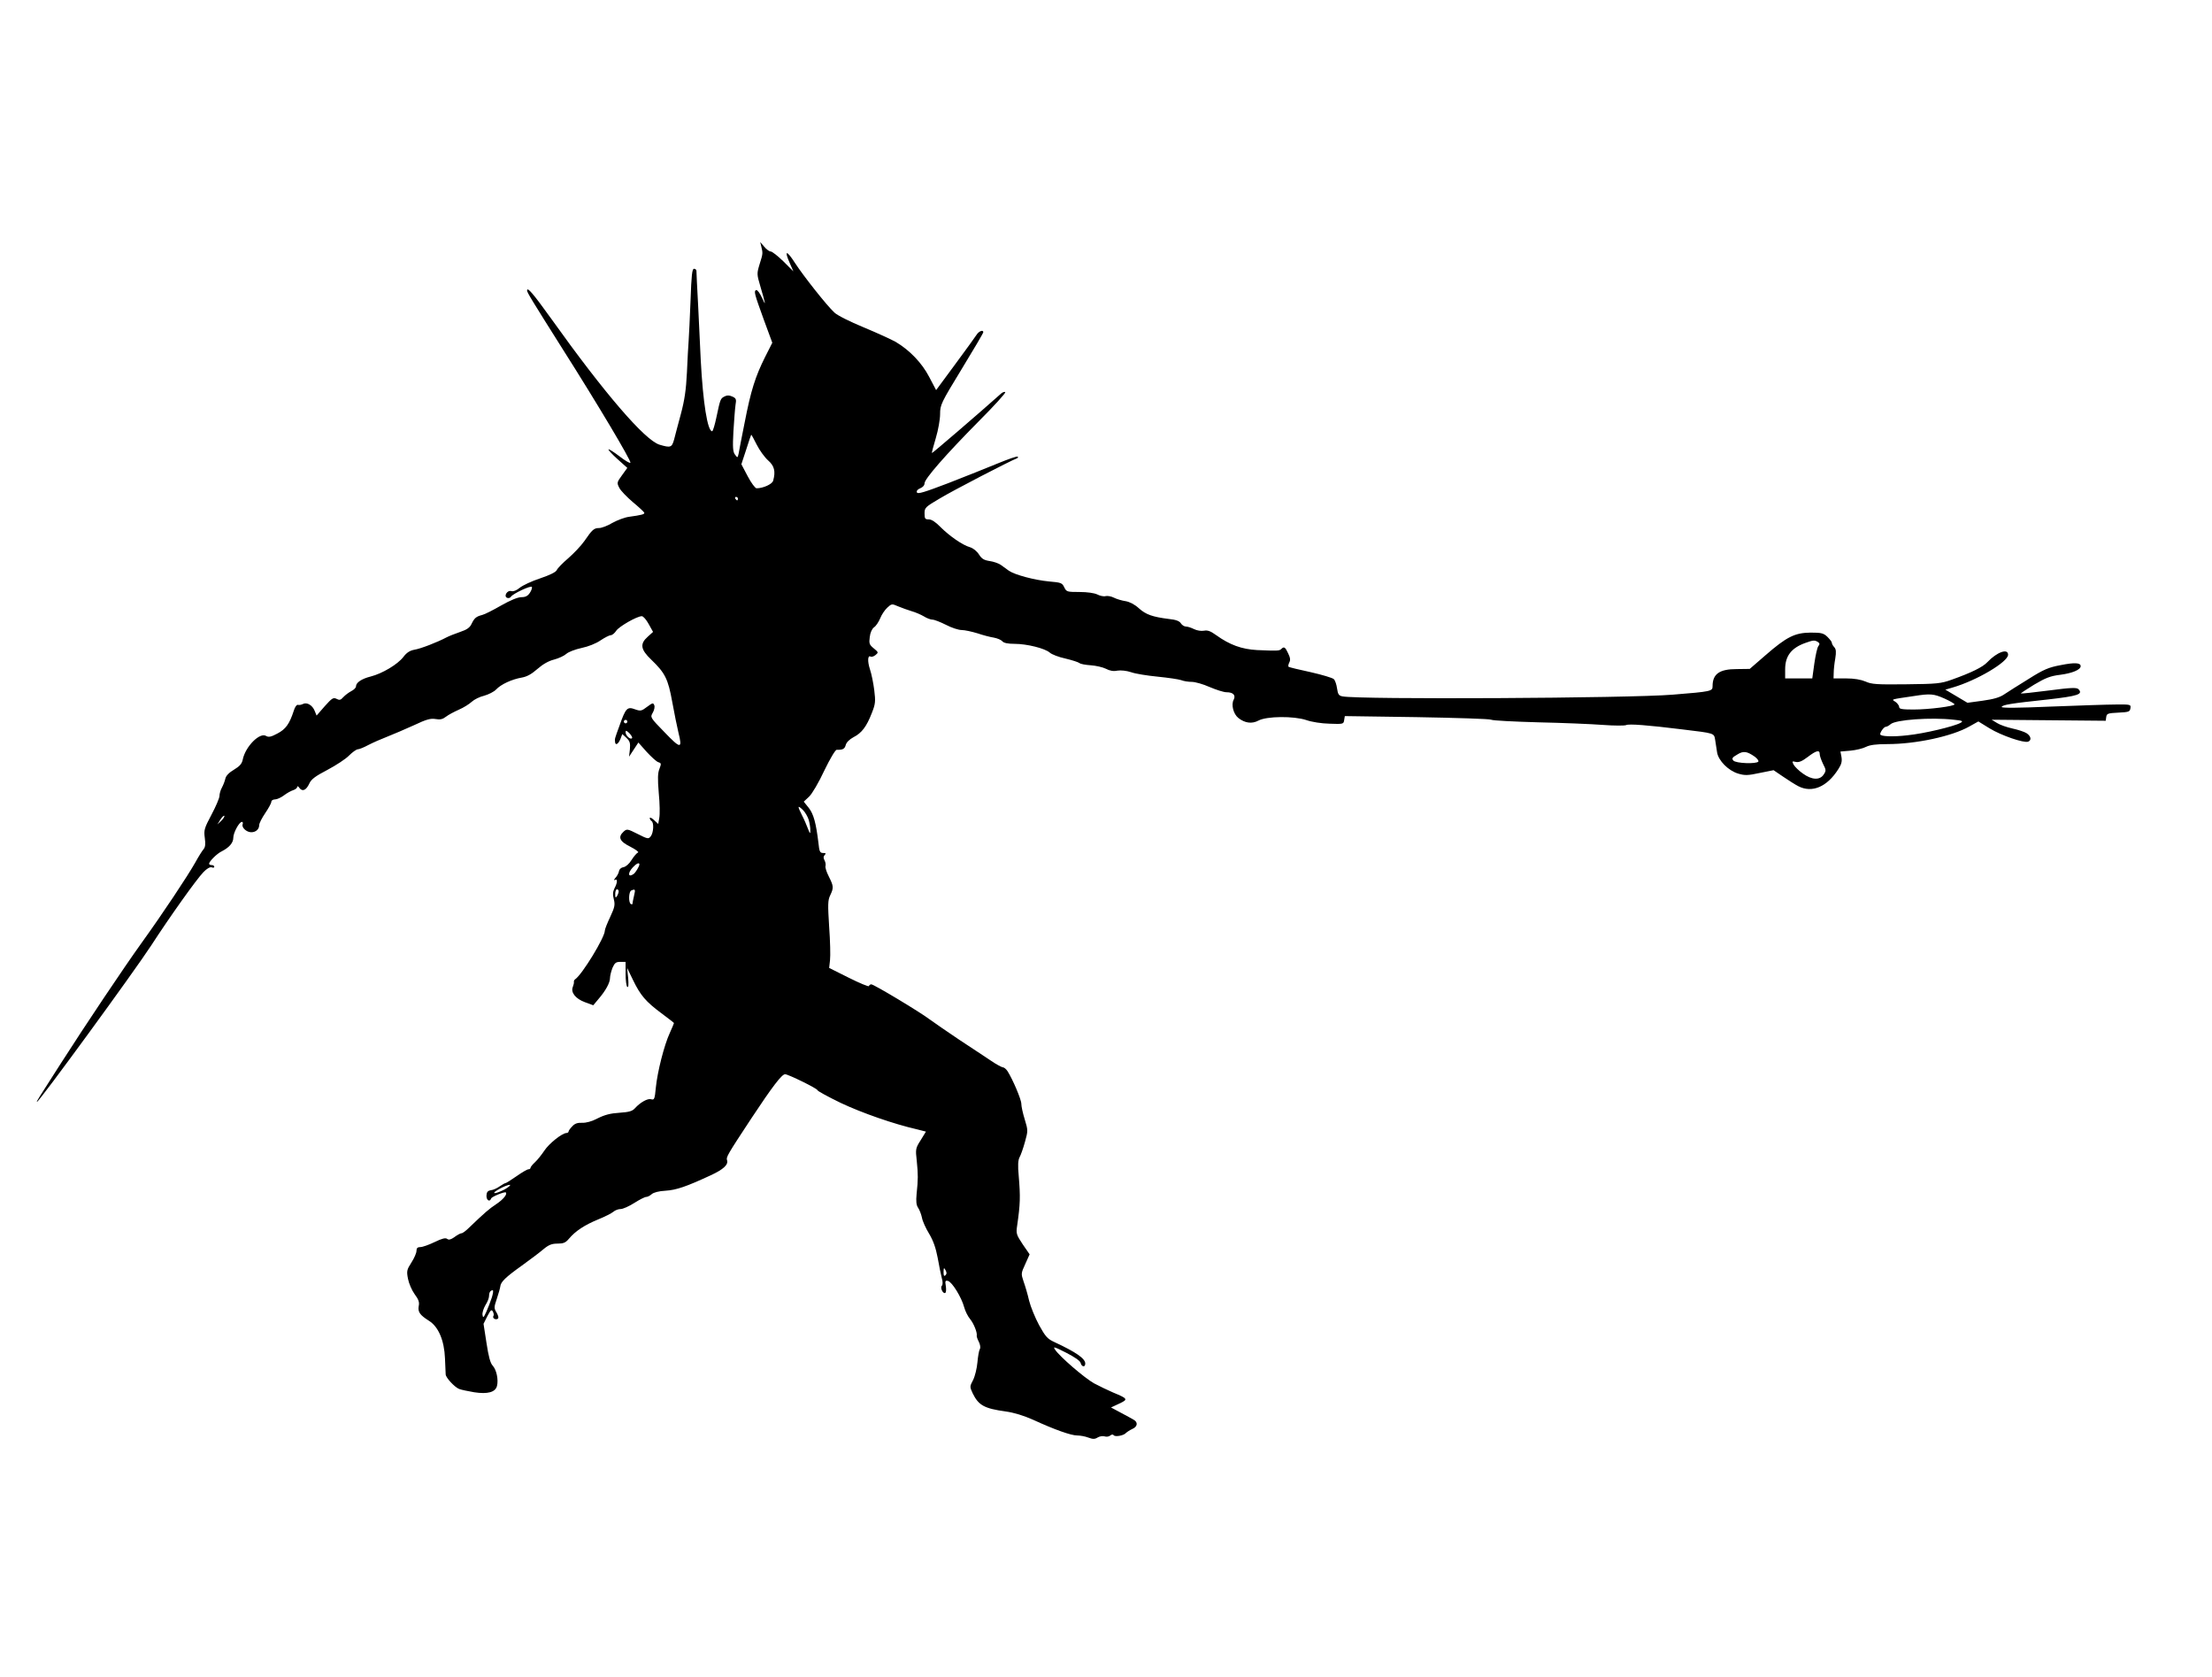
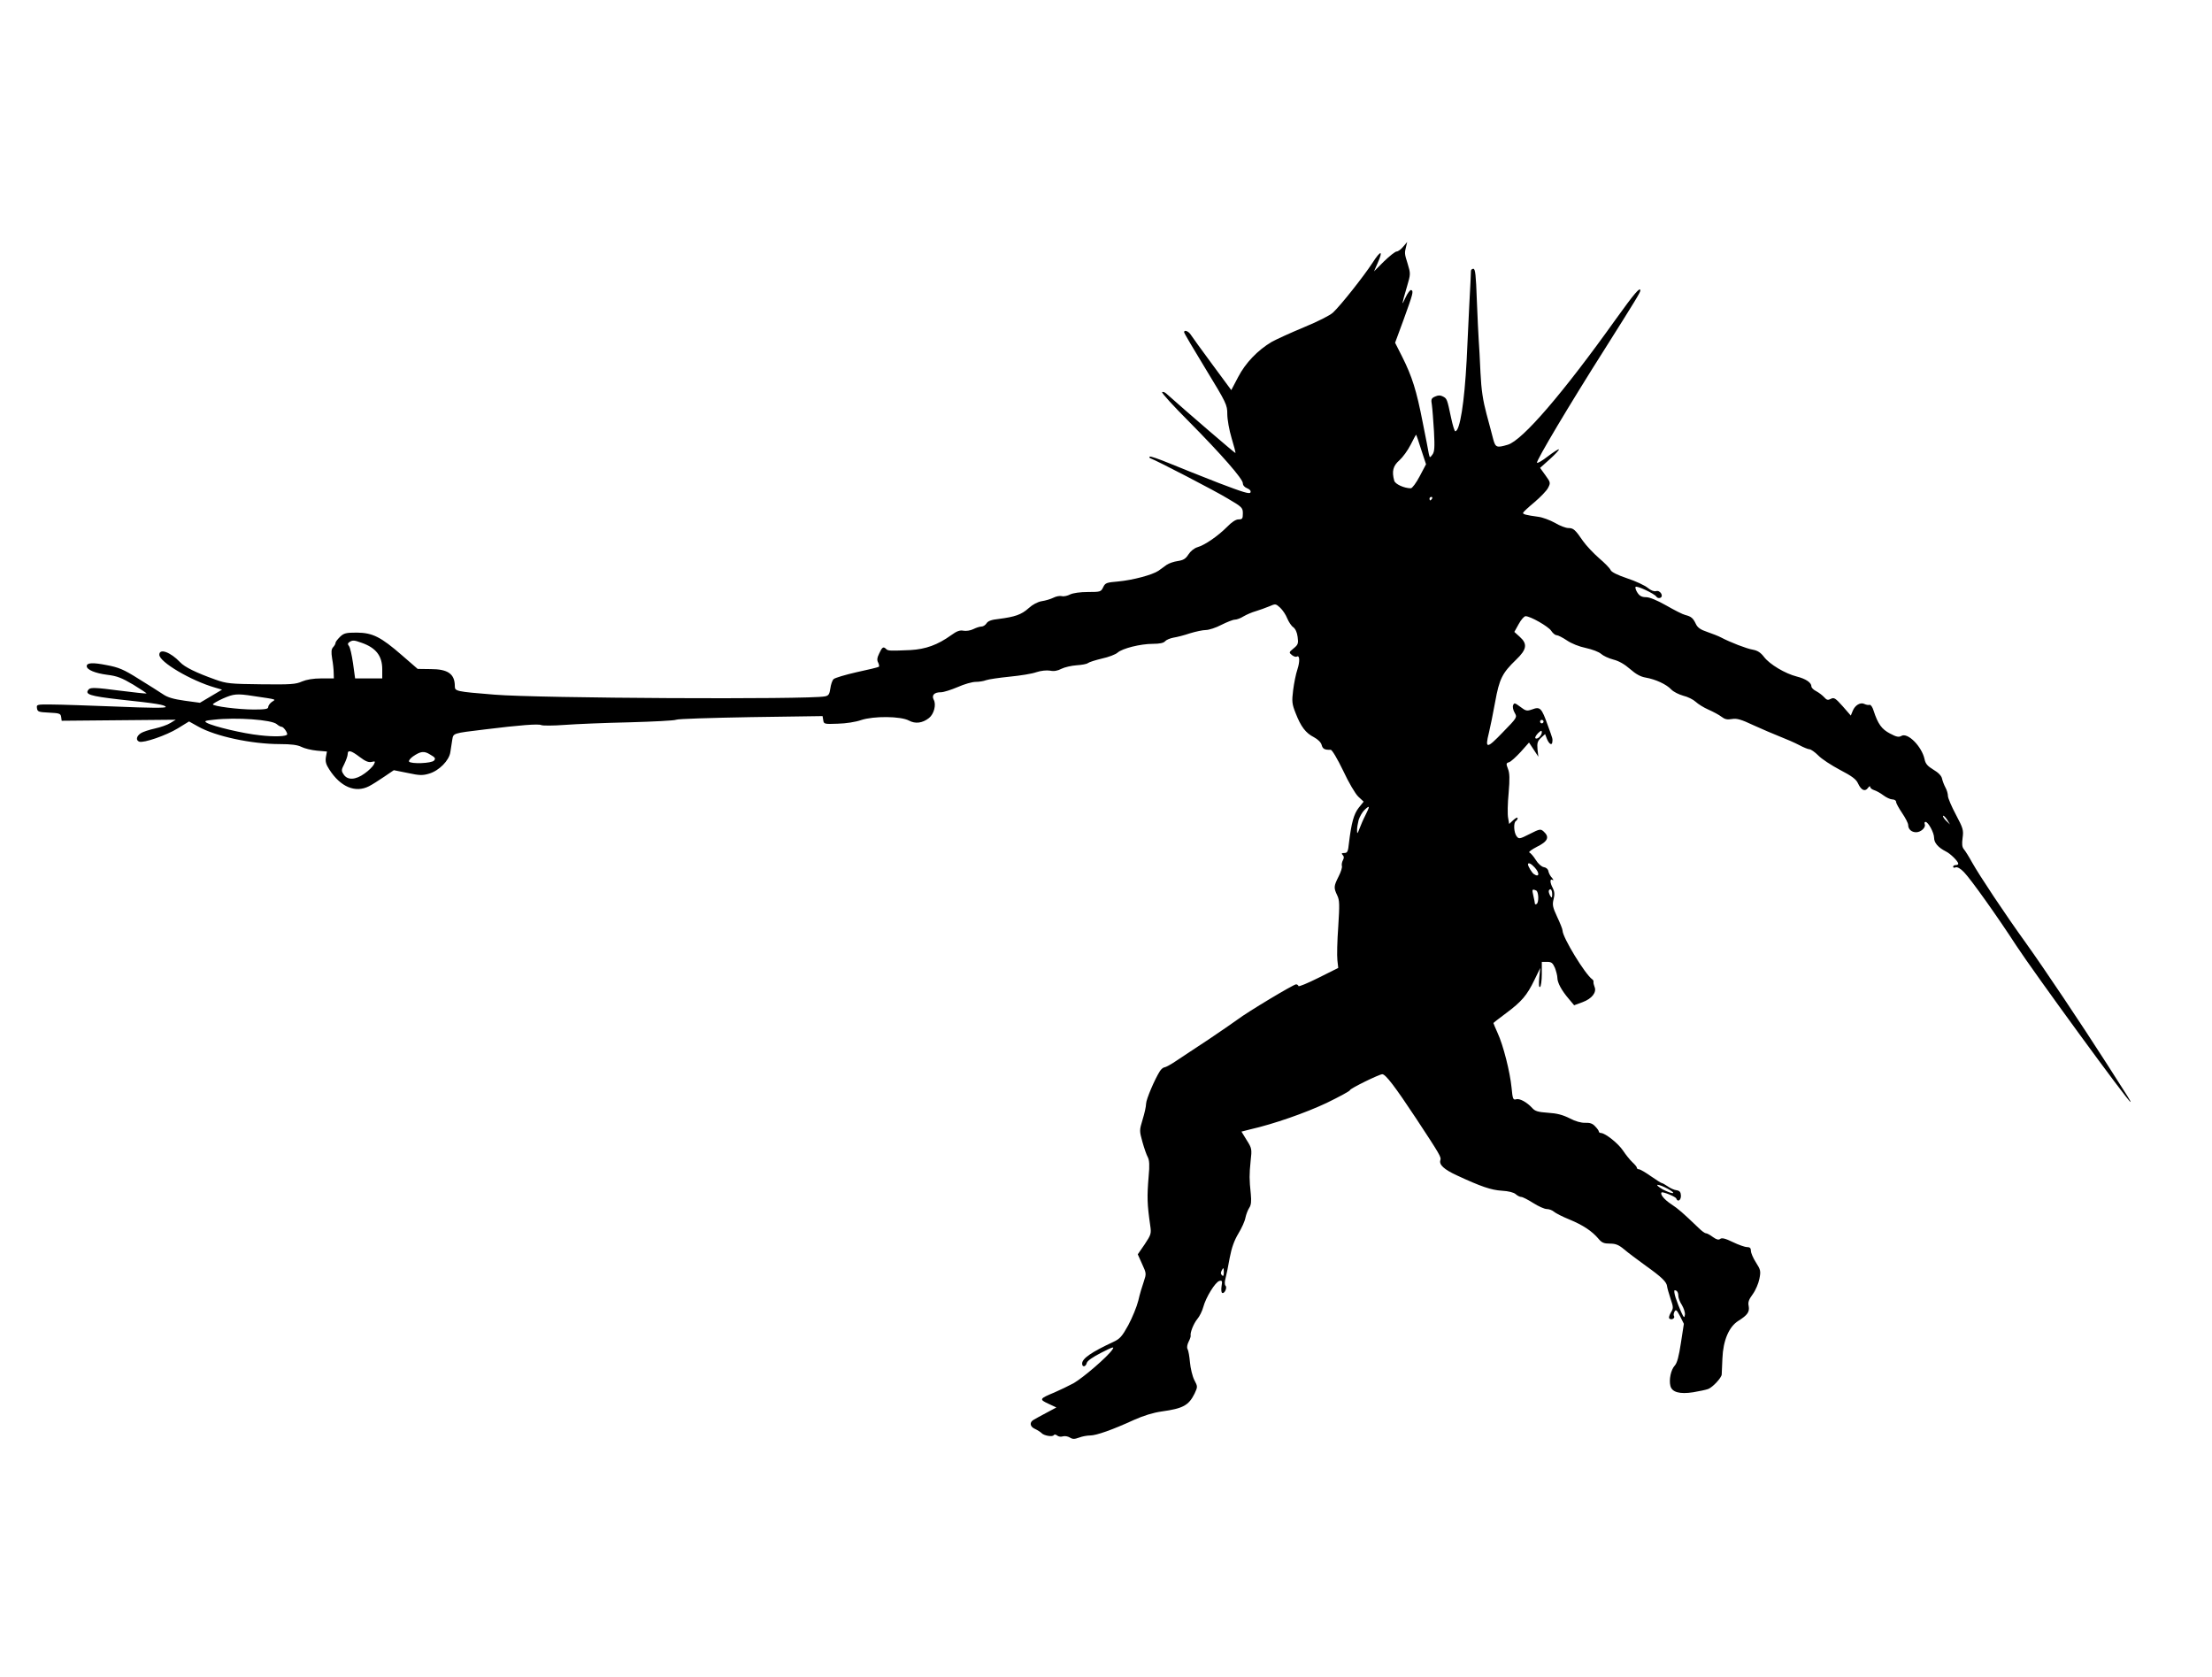
- <svg xmlns="http://www.w3.org/2000/svg" version="1.0" width="1280pt" height="970pt" viewBox="0 0 1280 715" preserveAspectRatio="xMidYMid meet">
-   <g transform="translate(0,715) scale(0.1,-0.1)" fill="#000000" stroke="none">
-     <path d="M4405 7000 c10 -40 10 -42 -9 -102 -17 -56 -17 -59 4 -130 32 -109 33 -118 9 -65 -12 26 -27 46 -33 44 -15 -6 -11 -20 44 -172 l49 -133 -42 -83 c-56 -112 -82 -193 -118 -379 -17 -85 -33 -166 -35 -180 -6 -25 -6 -25 -21 -5 -12 16 -14 41 -9 134 4 63 9 131 12 152 6 34 4 40 -19 50 -18 8 -30 8 -45 0 -23 -12 -24 -14 -47 -123 -9 -43 -20 -78 -24 -78 -27 0 -53 166 -66 410 -3 69 -10 211 -15 315 -6 105 -10 196 -10 203 0 6 -6 12 -14 12 -11 0 -15 -38 -20 -182 -4 -101 -9 -205 -11 -233 -2 -27 -7 -111 -10 -185 -5 -102 -14 -161 -35 -240 -16 -58 -33 -124 -39 -147 -13 -47 -20 -50 -84 -31 -85 25 -321 300 -625 726 -107 149 -142 190 -142 166 0 -11 27 -55 203 -334 209 -329 399 -649 395 -662 -2 -5 -30 11 -62 36 -33 25 -62 44 -65 41 -2 -3 21 -28 52 -56 l57 -51 -31 -43 c-30 -41 -30 -44 -15 -73 8 -16 44 -53 78 -82 35 -29 64 -56 66 -61 4 -9 -15 -14 -88 -24 -24 -3 -67 -19 -96 -35 -28 -17 -63 -30 -77 -30 -30 0 -40 -9 -86 -76 -19 -27 -61 -71 -93 -99 -32 -27 -62 -58 -66 -68 -5 -12 -40 -29 -96 -48 -49 -16 -102 -41 -119 -55 -18 -15 -36 -22 -48 -19 -23 8 -47 -30 -24 -39 8 -3 18 0 22 7 12 18 117 67 121 56 2 -5 -3 -21 -12 -34 -12 -18 -25 -25 -49 -25 -21 0 -64 -18 -117 -48 -47 -27 -96 -52 -110 -55 -35 -9 -45 -18 -61 -51 -10 -22 -27 -34 -66 -47 -29 -10 -65 -24 -80 -32 -53 -28 -148 -65 -185 -71 -27 -5 -45 -17 -64 -42 -33 -43 -122 -96 -189 -113 -52 -13 -85 -35 -85 -57 0 -8 -12 -20 -28 -28 -15 -8 -35 -23 -46 -35 -15 -17 -22 -18 -39 -9 -18 9 -26 4 -68 -43 l-47 -54 -11 27 c-13 33 -45 52 -68 40 -10 -5 -23 -7 -30 -5 -6 2 -17 -13 -23 -34 -25 -77 -47 -107 -95 -132 -37 -20 -51 -22 -65 -14 -36 23 -119 -60 -135 -135 -5 -26 -18 -40 -51 -60 -29 -17 -47 -36 -50 -52 -3 -14 -12 -37 -20 -52 -8 -14 -14 -36 -14 -48 0 -12 -21 -61 -46 -108 -42 -79 -45 -90 -39 -134 5 -36 3 -54 -7 -66 -8 -9 -30 -44 -48 -77 -44 -78 -188 -295 -312 -467 -104 -145 -321 -469 -467 -697 -127 -198 -142 -221 -137 -221 12 0 559 749 661 905 107 165 262 383 302 424 20 21 38 31 48 28 8 -4 15 -2 15 3 0 6 -7 10 -15 10 -8 0 -15 3 -15 8 1 14 45 58 72 71 45 23 68 50 68 79 0 29 34 92 50 92 5 0 7 -6 4 -14 -7 -18 22 -46 50 -46 27 0 46 18 46 42 0 10 16 41 35 69 19 28 35 57 35 65 0 8 10 14 22 14 11 0 35 11 52 24 17 13 41 26 54 30 12 4 22 12 22 19 0 6 6 3 13 -7 17 -23 39 -13 57 26 11 25 36 43 105 79 49 26 106 63 125 83 20 20 43 36 51 36 8 0 35 11 61 25 25 13 75 35 109 48 35 14 104 43 154 66 72 34 97 41 125 36 27 -5 42 -1 60 13 14 11 48 29 75 41 28 12 61 33 75 46 14 13 46 29 72 35 25 7 57 23 69 36 28 30 91 59 149 69 29 5 56 20 89 49 32 28 65 47 97 55 27 7 59 22 71 33 12 11 51 26 88 34 39 8 84 26 110 44 24 16 51 30 59 30 9 0 23 12 32 26 17 25 120 84 148 84 8 0 26 -20 40 -46 l25 -45 -31 -28 c-46 -41 -42 -73 21 -133 80 -77 97 -111 121 -244 12 -66 28 -145 36 -178 24 -95 13 -95 -80 2 -84 86 -84 87 -69 113 9 15 13 35 9 44 -6 15 -10 14 -41 -9 -33 -25 -38 -26 -70 -15 -45 17 -54 8 -89 -91 -30 -82 -29 -79 -27 -97 2 -23 18 -14 31 16 l11 29 24 -22 c20 -19 23 -30 20 -66 l-5 -43 27 41 27 41 48 -54 c27 -29 57 -57 68 -60 17 -5 17 -9 6 -38 -10 -24 -11 -57 -4 -140 6 -60 7 -124 3 -144 l-6 -35 -25 23 c-13 12 -24 17 -24 11 0 -6 5 -14 10 -17 15 -9 12 -67 -4 -88 -13 -17 -17 -17 -76 13 -59 30 -63 30 -81 14 -35 -32 -24 -57 39 -88 31 -16 51 -31 44 -33 -7 -3 -24 -22 -37 -43 -14 -23 -34 -40 -47 -42 -13 -2 -24 -11 -26 -23 -2 -11 -11 -29 -21 -39 -9 -11 -10 -16 -3 -12 16 10 16 -15 -2 -48 -10 -20 -11 -37 -4 -64 8 -32 5 -46 -21 -102 -17 -36 -31 -71 -31 -79 0 -39 -131 -254 -172 -282 -5 -3 -8 -10 -7 -15 1 -5 -2 -18 -6 -28 -14 -32 15 -69 69 -89 l49 -18 31 37 c42 49 66 94 66 122 0 12 7 38 14 57 13 29 20 35 45 35 l31 0 0 -69 c0 -39 5 -73 10 -76 7 -4 8 14 5 52 l-6 58 34 -70 c43 -89 74 -125 164 -192 40 -30 73 -55 73 -57 0 -2 -11 -28 -24 -57 -33 -71 -72 -226 -81 -317 -6 -65 -9 -72 -26 -67 -20 7 -63 -17 -94 -51 -16 -18 -34 -23 -91 -27 -51 -3 -85 -12 -125 -32 -34 -18 -67 -27 -91 -26 -26 1 -42 -4 -57 -21 -12 -12 -21 -25 -21 -30 0 -4 -6 -8 -12 -8 -26 -1 -101 -61 -128 -102 -16 -24 -40 -54 -54 -67 -14 -13 -26 -27 -26 -32 0 -5 -5 -9 -12 -9 -7 0 -38 -18 -69 -40 -32 -22 -60 -40 -64 -40 -4 0 -19 -9 -34 -19 -14 -10 -37 -21 -50 -22 -19 -3 -25 -11 -26 -31 -1 -27 19 -40 27 -17 4 11 79 41 85 35 10 -10 -15 -41 -56 -68 -42 -28 -64 -47 -158 -137 -17 -17 -36 -31 -42 -31 -7 0 -25 -10 -41 -22 -21 -15 -33 -18 -42 -11 -9 8 -30 3 -73 -18 -33 -16 -70 -29 -82 -29 -17 0 -23 -6 -23 -22 0 -12 -13 -42 -29 -67 -27 -42 -29 -50 -20 -95 5 -26 22 -66 38 -88 23 -31 29 -47 24 -69 -6 -34 6 -52 60 -86 54 -34 88 -113 92 -218 2 -44 4 -85 4 -92 1 -19 52 -74 78 -84 13 -5 52 -13 87 -19 78 -12 123 0 132 37 9 36 -3 93 -25 117 -14 15 -24 53 -36 132 l-17 110 22 44 c19 36 24 41 32 27 5 -10 7 -21 3 -26 -7 -12 12 -24 25 -16 7 4 4 17 -6 35 -16 26 -16 31 1 81 10 30 19 62 20 71 2 26 31 54 125 121 47 34 103 76 124 94 31 26 49 33 82 33 34 0 47 5 66 28 38 45 90 79 167 111 40 16 81 37 90 45 10 9 29 16 42 16 14 0 49 16 79 35 30 19 61 35 69 35 8 0 22 7 32 16 11 10 42 18 80 20 63 4 121 24 261 89 74 34 104 62 95 88 -6 17 2 31 141 242 121 183 176 255 195 255 18 0 187 -83 187 -92 0 -5 61 -38 135 -74 123 -58 306 -122 442 -153 l51 -13 -30 -49 c-30 -47 -31 -52 -23 -121 8 -80 8 -105 -1 -191 -4 -42 -2 -64 9 -80 8 -12 18 -38 22 -57 3 -19 22 -61 41 -92 24 -40 39 -82 50 -140 8 -46 19 -99 24 -118 6 -21 6 -38 0 -44 -11 -11 7 -49 20 -41 5 3 6 21 3 40 -5 29 -3 33 13 29 24 -7 78 -95 93 -151 6 -23 22 -55 35 -70 21 -26 42 -78 38 -96 -1 -4 4 -20 12 -35 8 -16 11 -34 6 -42 -5 -8 -11 -43 -14 -77 -3 -34 -14 -80 -25 -102 -20 -38 -20 -39 -2 -78 34 -69 67 -87 190 -104 50 -7 105 -24 161 -49 124 -57 218 -90 253 -90 17 0 46 -5 64 -12 27 -10 38 -10 54 0 11 7 29 10 40 7 11 -4 26 -2 34 5 7 6 16 7 19 2 7 -12 58 -3 71 12 6 6 23 17 38 24 30 13 33 39 7 53 -8 5 -41 23 -73 40 l-58 31 47 22 c54 25 51 29 -36 65 -30 13 -80 37 -110 53 -56 32 -199 155 -225 195 -13 19 -5 17 64 -18 49 -25 81 -47 84 -59 6 -24 27 -27 27 -4 0 29 -53 66 -180 125 -39 18 -51 32 -87 97 -23 43 -49 106 -58 142 -8 36 -23 86 -32 111 -15 45 -15 47 10 101 l25 56 -40 58 c-37 56 -39 62 -32 109 18 125 19 165 9 286 -6 61 -4 92 5 109 7 12 21 52 31 88 18 65 18 67 -1 130 -11 35 -20 76 -20 91 0 25 -50 142 -80 189 -8 12 -20 22 -27 22 -6 0 -38 17 -70 39 -32 21 -114 76 -183 121 -69 46 -145 99 -170 117 -55 42 -323 203 -338 203 -6 0 -12 -4 -14 -10 -1 -5 -54 17 -116 48 l-114 57 5 45 c3 25 1 112 -5 193 -8 129 -8 153 6 182 21 44 20 53 -8 109 -14 27 -22 54 -19 61 2 8 0 22 -6 33 -7 13 -7 22 1 30 9 9 7 12 -9 12 -18 0 -22 8 -27 58 -14 116 -28 167 -56 203 l-29 36 31 29 c17 16 56 82 88 151 33 68 64 121 72 120 35 -1 46 5 52 28 4 15 21 32 45 45 47 24 75 60 106 140 21 53 22 67 14 132 -5 40 -16 95 -25 121 -15 46 -13 84 4 73 5 -3 18 1 28 9 18 15 18 16 -10 39 -26 21 -28 29 -23 66 3 26 13 47 25 56 11 7 26 30 35 51 8 21 27 49 41 62 25 23 27 24 63 8 21 -9 56 -21 78 -28 22 -6 54 -20 71 -30 17 -11 40 -19 50 -19 11 0 46 -14 78 -30 32 -17 73 -30 90 -30 18 0 59 -9 92 -19 32 -11 75 -22 95 -25 21 -4 42 -13 49 -21 8 -10 32 -15 71 -15 71 0 176 -26 204 -51 11 -10 52 -26 90 -34 38 -9 75 -21 81 -26 7 -6 36 -11 66 -13 29 -2 69 -11 87 -20 23 -12 44 -16 67 -11 20 3 52 0 79 -9 24 -9 94 -20 155 -26 60 -6 121 -15 135 -20 15 -6 42 -10 61 -10 20 0 66 -13 104 -30 38 -16 81 -30 97 -30 39 0 55 -17 42 -43 -16 -28 -2 -83 27 -106 38 -30 79 -35 116 -15 48 26 205 27 277 3 31 -11 88 -20 135 -21 78 -3 81 -2 84 20 l4 24 415 -6 c228 -4 423 -10 432 -15 9 -5 131 -11 271 -15 140 -3 309 -10 375 -15 66 -5 127 -5 135 -1 16 8 123 0 325 -25 190 -23 183 -21 190 -61 3 -19 8 -51 11 -71 7 -48 65 -107 123 -124 37 -11 55 -11 124 4 l80 16 56 -38 c31 -21 70 -46 88 -55 79 -40 165 -4 230 98 19 29 23 46 19 71 l-6 32 58 5 c32 3 73 13 90 22 22 11 58 16 124 16 164 0 374 45 474 102 l52 29 65 -40 c67 -41 198 -86 223 -77 21 8 17 32 -9 49 -12 8 -49 20 -81 27 -32 7 -73 21 -90 32 l-31 19 330 -3 330 -3 3 22 c3 20 10 22 70 25 61 3 67 5 70 26 3 21 1 22 -85 21 -48 0 -217 -6 -376 -12 -188 -8 -286 -9 -284 -2 4 12 50 20 266 43 175 20 207 30 178 60 -11 10 -43 9 -172 -8 -87 -11 -159 -19 -161 -17 -2 1 33 24 77 51 66 39 93 50 151 57 69 9 118 29 118 50 0 20 -35 22 -115 6 -70 -13 -99 -25 -186 -80 -57 -35 -120 -75 -141 -89 -26 -18 -61 -28 -125 -37 l-88 -12 -64 38 -64 38 41 12 c139 40 322 148 322 190 0 39 -65 15 -120 -43 -27 -29 -93 -61 -205 -101 -64 -23 -86 -25 -265 -27 -170 -2 -200 0 -235 16 -26 11 -65 18 -112 18 l-73 0 1 33 c0 17 4 55 9 82 6 38 5 54 -6 66 -8 8 -14 20 -14 26 0 5 -12 20 -26 34 -22 21 -35 24 -97 24 -91 -1 -138 -24 -262 -132 l-90 -78 -75 -1 c-100 0 -140 -28 -140 -99 0 -29 -6 -31 -230 -49 -251 -21 -1816 -29 -1911 -10 -22 4 -27 12 -32 46 -3 22 -11 47 -19 54 -7 7 -67 25 -133 40 -66 14 -123 28 -128 31 -4 2 -2 13 3 24 8 14 7 28 -6 54 -17 37 -24 41 -40 25 -11 -11 -23 -11 -140 -6 -89 5 -158 30 -236 86 -33 24 -50 30 -71 26 -16 -3 -41 1 -57 9 -16 8 -37 15 -47 15 -10 0 -23 8 -30 19 -8 13 -29 21 -70 25 -94 12 -132 25 -173 62 -24 22 -53 37 -77 41 -21 3 -51 12 -67 20 -15 8 -38 12 -49 9 -11 -3 -33 2 -48 10 -17 8 -57 14 -103 14 -72 0 -75 1 -88 28 -12 25 -19 27 -88 33 -84 8 -197 38 -232 62 -13 9 -34 25 -47 34 -13 9 -42 19 -64 22 -33 5 -46 13 -62 38 -12 19 -33 36 -52 42 -43 12 -119 65 -171 117 -27 28 -51 44 -67 44 -22 0 -25 4 -25 35 0 32 4 37 88 86 74 45 410 219 446 232 6 2 9 7 5 10 -3 4 -54 -14 -115 -39 -60 -25 -189 -76 -286 -114 -139 -53 -178 -65 -182 -54 -4 9 4 18 19 24 15 6 25 17 25 29 0 25 121 164 313 358 89 89 158 165 154 169 -4 4 -15 0 -24 -8 -130 -116 -398 -346 -400 -344 -2 1 8 40 22 86 14 46 25 109 25 139 0 54 5 64 125 261 69 113 125 208 125 213 0 16 -26 6 -39 -15 -8 -12 -63 -89 -124 -171 l-110 -149 -40 76 c-42 81 -113 155 -194 203 -25 14 -108 52 -185 84 -80 33 -154 70 -170 86 -45 42 -177 209 -228 287 -48 75 -64 75 -30 -1 l21 -48 -58 58 c-32 31 -65 57 -73 57 -8 0 -25 12 -38 28 l-23 27 6 -25z m-26 -1148 c16 -32 46 -73 65 -90 37 -32 45 -64 30 -118 -5 -20 -58 -44 -96 -44 -8 0 -31 31 -51 69 l-37 70 28 85 c15 47 28 86 29 86 2 0 16 -26 32 -58z m-109 -312 c0 -5 -2 -10 -4 -10 -3 0 -8 5 -11 10 -3 6 -1 10 4 10 6 0 11 -4 11 -10z m6249 -829 c11 -7 12 -13 4 -23 -7 -7 -17 -53 -24 -101 l-12 -87 -79 0 -78 0 0 53 c0 77 36 124 119 153 44 16 52 16 70 5z m732 -327 c33 -15 59 -30 59 -34 0 -11 -149 -30 -237 -30 -66 0 -83 3 -83 14 0 8 -10 22 -21 30 -24 16 -36 13 106 34 96 15 114 13 176 -14z m54 -123 c52 -5 57 -8 40 -18 -38 -21 -210 -62 -307 -72 -85 -10 -158 -7 -158 6 0 13 22 43 32 43 6 0 19 7 28 15 28 26 234 41 365 26z m-7675 -11 c0 -5 -4 -10 -10 -10 -5 0 -10 5 -10 10 0 6 5 10 10 10 6 0 10 -4 10 -10z m27 -96 c-10 -10 -37 16 -37 34 0 13 4 12 22 -5 12 -13 19 -25 15 -29z m6496 -106 c15 -11 25 -24 22 -29 -10 -15 -131 -11 -145 6 -10 12 -6 18 22 34 36 23 56 20 101 -11z m377 14 c0 -10 9 -35 19 -56 18 -35 19 -40 4 -62 -22 -34 -69 -32 -121 6 -23 16 -46 39 -53 51 -10 20 -9 21 12 16 18 -4 36 3 69 28 51 39 70 43 70 17z m-5850 -381 c5 -20 10 -47 9 -61 0 -22 -2 -20 -14 11 -7 19 -22 54 -34 77 -27 54 -27 61 4 32 14 -13 29 -40 35 -59z m-3399 -4 l-23 -22 17 28 c10 15 20 25 23 22 3 -3 -5 -16 -17 -28z m2419 -253 c0 -11 -23 -49 -34 -56 -32 -22 -35 6 -4 39 20 22 38 30 38 17z m-120 -156 c0 -7 -5 -20 -10 -28 -8 -12 -10 -9 -10 13 0 15 5 27 10 27 6 0 10 -6 10 -12z m89 -25 c-5 -21 -9 -42 -9 -46 0 -5 -4 -5 -10 -2 -14 9 -12 72 3 78 23 10 25 7 16 -30z m-748 -1699 c-25 -13 -51 -23 -59 -22 -17 3 65 48 88 48 8 0 -5 -12 -29 -26z m2550 -497 c-8 -8 -11 -3 -11 19 1 25 2 27 11 11 8 -14 8 -22 0 -30z m-2625 -129 c-8 -24 -22 -61 -32 -83 -16 -35 -19 -37 -22 -17 -2 12 6 37 17 56 12 18 21 42 21 53 0 21 8 33 21 33 5 0 2 -19 -5 -42z" />
+ <svg xmlns="http://www.w3.org/2000/svg" version="1.1" id="Layer_1" x="0px" y="0px" viewBox="0 0 1280 970" style="enable-background:new 0 0 1280 970;" xml:space="preserve">
+   <g transform="translate(0,715) scale(0.1,-0.1)">
+     <path d="M8142.9,5750l-23-27c-13-16-30-28-38-28s-41-26-73-57l-58-58l21,48c34,76,18,76-30,1c-51-78-183-245-228-287   c-16-16-90-53-170-86c-77-32-160-70-185-84c-81-48-152-122-194-203l-40-76l-110,149c-61,82-116,159-124,171c-13,21-39,31-39,15   c0-5,56-100,125-213c120-197,125-207,125-261c0-30,11-93,25-139s24-85,22-86c-2-2-270,228-400,344c-9,8-20,12-24,8s65-80,154-169   c192-194,313-333,313-358c0-12,10-23,25-29s23-15,19-24c-4-11-43,1-182,54c-97,38-226,89-286,114c-61,25-112,43-115,39   c-4-3-1-8,5-10c36-13,372-187,446-232c84-49,88-54,88-86c0-31-3-35-25-35c-16,0-40-16-67-44c-52-52-128-105-171-117   c-19-6-40-23-52-42c-16-25-29-33-62-38c-22-3-51-13-64-22s-34-25-47-34c-35-24-148-54-232-62c-69-6-76-8-88-33c-13-27-16-28-88-28   c-46,0-86-6-103-14c-15-8-37-13-48-10s-34-1-49-9c-16-8-46-17-67-20c-24-4-53-19-77-41c-41-37-79-50-173-62c-41-4-62-12-70-25   c-7-11-20-19-30-19s-31-7-47-15s-41-12-57-9c-21,4-38-2-71-26c-78-56-147-81-236-86c-117-5-129-5-140,6c-16,16-23,12-40-25   c-13-26-14-40-6-54c5-11,7-22,3-24c-5-3-62-17-128-31c-66-15-126-33-133-40c-8-7-16-32-19-54c-5-34-10-42-32-46   c-95-19-1660-11-1911,10c-224,18-230,20-230,49c0,71-40,99-140,99l-75,1l-90,78c-124,108-171,131-262,132c-62,0-75-3-97-24   c-14-14-26-29-26-34c0-6-6-18-14-26c-11-12-12-28-6-66c5-27,9-65,9-82l1-33h-73c-47,0-86-7-112-18c-35-16-65-18-235-16   c-179,2-201,4-265,27c-112,40-178,72-205,101c-55,58-120,82-120,43c0-42,183-150,322-190l41-12l-64-38l-64-38l-88,12   c-64,9-99,19-125,37c-21,14-84,54-141,89c-87,55-116,67-186,80c-80,16-115,14-115-6c0-21,49-41,118-50c58-7,85-18,151-57   c44-27,79-50,77-51c-2-2-74,6-161,17c-129,17-161,18-172,8c-29-30,3-40,178-60c216-23,262-31,266-43c2-7-96-6-284,2   c-159,6-328,12-376,12c-86,1-88,0-85-21s9-23,70-26c60-3,67-5,70-25l3-22l330,3l330,3l-31-19c-17-11-58-25-90-32s-69-19-81-27   c-26-17-30-41-9-49c25-9,156,36,223,77l65,40l52-29c100-57,310-102,474-102c66,0,102-5,124-16c17-9,58-19,90-22l58-5l-6-32   c-4-25,0-42,19-71c65-102,151-138,230-98c18,9,57,34,88,55l56,38l80-16c69-15,87-15,124-4c58,17,116,76,123,124c3,20,8,52,11,71   c7,40,0,38,190,61c202,25,309,33,325,25c8-4,69-4,135,1s235,12,375,15c140,4,262,10,271,15s204,11,432,15l415,6l4-24   c3-22,6-23,84-20c47,1,104,10,135,21c72,24,229,23,277-3c37-20,78-15,116,15c29,23,43,78,27,106c-13,26,3,43,42,43   c16,0,59,14,97,30c38,17,84,30,104,30c19,0,46,4,61,10c14,5,75,14,135,20c61,6,131,17,155,26c27,9,59,12,79,9c23-5,44-1,67,11   c18,9,58,18,87,20c30,2,59,7,66,13c6,5,43,17,81,26c38,8,79,24,90,34c28,25,133,51,204,51c39,0,63,5,71,15c7,8,28,17,49,21   c20,3,63,14,95,25c33,10,74,19,92,19c17,0,58,13,90,30c32,16,67,30,78,30c10,0,33,8,50,19c17,10,49,24,71,30c22,7,57,19,78,28   c36,16,38,15,63-8c14-13,33-41,41-62c9-21,24-44,35-51c12-9,22-30,25-56c5-37,3-45-23-66c-28-23-28-24-10-39c10-8,23-12,28-9   c17,11,19-27,4-73c-9-26-20-81-25-121c-8-65-7-79,14-132c31-80,59-116,106-140c24-13,41-30,45-45c6-23,17-29,52-28   c8,1,39-52,72-120c32-69,71-135,88-151l31-29l-29-36c-28-36-42-87-56-203c-5-50-9-58-27-58c-16,0-18-3-9-12c8-8,8-17,1-30   c-6-11-8-25-6-33c3-7-5-34-19-61c-28-56-29-65-8-109c14-29,14-53,6-182c-6-81-8-168-5-193l5-45l-114-57c-62-31-115-53-116-48   c-2,6-8,10-14,10c-15,0-283-161-338-203c-25-18-101-71-170-117c-69-45-151-100-183-121c-32-22-64-39-70-39c-7,0-19-10-27-22   c-30-47-80-164-80-189c0-15-9-56-20-91c-19-63-19-65-1-130c10-36,24-76,31-88c9-17,11-48,5-109c-10-121-9-161,9-286   c7-47,5-53-32-109l-40-58l25-56c25-54,25-56,10-101c-9-25-24-75-32-111c-9-36-35-99-58-142c-36-65-48-79-87-97   c-127-59-180-96-180-125c0-23,21-20,27,4c3,12,35,34,84,59c69,35,77,37,64,18c-26-40-169-163-225-195c-30-16-80-40-110-53   c-87-36-90-40-36-65l47-22l-58-31c-32-17-65-35-73-40c-26-14-23-40,7-53c15-7,32-18,38-24c13-15,64-24,71-12c3,5,12,4,19-2   c8-7,23-9,34-5c11,3,29,0,40-7c16-10,27-10,54,0c18,7,47,12,64,12c35,0,129,33,253,90c56,25,111,42,161,49c123,17,156,35,190,104   c18,39,18,40-2,78c-11,22-22,68-25,102s-9,69-14,77s-2,26,6,42c8,15,13,31,12,35c-4,18,17,70,38,96c13,15,29,47,35,70   c15,56,69,144,93,151c16,4,18,0,13-29c-3-19-2-37,3-40c13-8,31,30,20,41c-6,6-6,23,0,44c5,19,16,72,24,118c11,58,26,100,50,140   c19,31,38,73,41,92c4,19,14,45,22,57c11,16,13,38,9,80c-9,86-9,111-1,191c8,69,7,74-23,121l-30,49l51,13c136,31,319,95,442,153   c74,36,135,69,135,74c0,9,169,92,187,92c19,0,74-72,195-255c139-211,147-225,141-242c-9-26,21-54,95-88c140-65,198-85,261-89   c38-2,69-10,80-20c10-9,24-16,32-16s39-16,69-35s65-35,79-35c13,0,32-7,42-16c9-8,50-29,90-45c77-32,129-66,167-111   c19-23,32-28,66-28c33,0,51-7,82-33c21-18,77-60,124-94c94-67,123-95,125-121c1-9,10-41,20-71c17-50,17-55,1-81c-10-18-13-31-6-35   c13-8,32,4,25,16c-4,5-2,16,3,26c8,14,13,9,32-27l22-44l-17-110c-12-79-22-117-36-132c-22-24-34-81-25-117c9-37,54-49,132-37   c35,6,74,14,87,19c26,10,77,65,78,84c0,7,2,48,4,92c4,105,38,184,92,218s66,52,60,86c-5,22,1,38,24,69c16,22,33,62,38,88   c9,45,7,53-20,95c-16,25-29,55-29,67c0,16-6,22-23,22c-12,0-49,13-82,29c-43,21-64,26-73,18c-9-7-21-4-42,11c-16,12-34,22-41,22   c-6,0-25,14-42,31c-94,90-116,109-158,137c-41,27-66,58-56,68c6,6,81-24,85-35c8-23,28-10,27,17c-1,20-7,28-26,31   c-13,1-36,12-50,22c-15,10-30,19-34,19s-32,18-64,40c-31,22-62,40-69,40s-12,4-12,9s-12,19-26,32s-38,43-54,67   c-27,41-102,101-128,102c-6,0-12,4-12,8c0,5-9,18-21,30c-15,17-31,22-57,21c-24-1-57,8-91,26c-40,20-74,29-125,32c-57,4-75,9-91,27   c-31,34-74,58-94,51c-17-5-20,2-26,67c-9,91-48,246-81,317c-13,29-24,55-24,57s33,27,73,57c90,67,121,103,164,192l34,70l-6-58   c-3-38-2-56,5-52c5,3,10,37,10,76v69h31c25,0,32-6,45-35c7-19,14-45,14-57c0-28,24-73,66-122l31-37l49,18c54,20,83,57,69,89   c-4,10-7,23-6,28s-2,12-7,15c-41,28-172,243-172,282c0,8-14,43-31,79c-26,56-29,70-21,102c7,27,6,44-4,64c-18,33-18,58-2,48   c7-4,6,1-3,12c-10,10-19,28-21,39c-2,12-13,21-26,23s-33,19-47,42c-13,21-30,40-37,43c-7,2,13,17,44,33c63,31,74,56,39,88   c-18,16-22,16-81-14s-63-30-76-13c-16,21-19,79-4,88c5,3,10,11,10,17s-11,1-24-11l-25-23l-6,35c-4,20-3,84,3,144c7,83,6,116-4,140   c-11,29-11,33,6,38c11,3,41,31,68,60l48,54l27-41l27-41l-5,43c-3,36,0,47,20,66l24,22l11-29c13-30,29-39,31-16c2,18,3,15-27,97   c-35,99-44,108-89,91c-32-11-37-10-70,15c-31,23-35,24-41,9c-4-9,0-29,9-44c15-26,15-27-69-113c-93-97-104-97-80-2   c8,33,24,112,36,178c24,133,41,167,121,244c63,60,67,92,21,133l-31,28l25,45c14,26,32,46,40,46c28,0,131-59,148-84   c9-14,23-26,32-26c8,0,35-14,59-30c26-18,71-36,110-44c37-8,76-23,88-34s44-26,71-33c32-8,65-27,97-55c33-29,60-44,89-49   c58-10,121-39,149-69c12-13,44-29,69-36c26-6,58-22,72-35s47-34,75-46c27-12,61-30,75-41c18-14,33-18,60-13c28,5,53-2,125-36   c50-23,119-52,154-66c34-13,84-35,109-48c26-14,53-25,61-25s31-16,51-36c19-20,76-57,125-83c69-36,94-54,105-79c18-39,40-49,57-26   c7,10,13,13,13,7c0-7,10-15,22-19c13-4,37-17,54-30s41-24,52-24c12,0,22-6,22-14s16-37,35-65s35-59,35-69c0-24,19-42,46-42   c28,0,57,28,50,46c-3,8-1,14,4,14c16,0,50-63,50-92s23-56,68-79c27-13,71-57,72-71c0-5-7-8-15-8s-15-4-15-10c0-5,7-7,15-3   c10,3,28-7,48-28c40-41,195-259,302-424c102-156,649-905,661-905c5,0-10,23-137,221c-146,228-363,552-467,697   c-124,172-268,389-312,467c-18,33-40,68-48,77c-10,12-12,30-7,66c6,44,3,55-39,134c-25,47-46,96-46,108s-6,34-14,48   c-8,15-17,38-20,52c-3,16-21,35-50,52c-33,20-46,34-51,60c-16,75-99,158-135,135c-14-8-28-6-65,14c-48,25-70,55-95,132   c-6,21-17,36-23,34c-7-2-20,0-30,5c-23,12-55-7-68-40l-11-27l-47,54c-42,47-50,52-68,43c-17-9-24-8-39,9c-11,12-31,27-46,35   c-16,8-28,20-28,28c0,22-33,44-85,57c-67,17-156,70-189,113c-19,25-37,37-64,42c-37,6-132,43-185,71c-15,8-51,22-80,32   c-39,13-56,25-66,47c-16,33-26,42-61,51c-14,3-63,28-110,55c-53,30-96,48-117,48c-24,0-37,7-49,25c-9,13-14,29-12,34   c4,11,109-38,121-56c4-7,14-10,22-7c23,9-1,47-24,39c-12-3-30,4-48,19c-17,14-70,39-119,55c-56,19-91,36-96,48c-4,10-34,41-66,68   c-32,28-74,72-93,99c-46,67-56,76-86,76c-14,0-49,13-77,30c-29,16-72,32-96,35c-73,10-92,15-88,24c2,5,31,32,66,61   c34,29,70,66,78,82c15,29,15,32-15,73l-31,43l57,51c31,28,54,53,52,56c-3,3-32-16-65-41c-32-25-60-41-62-36c-4,13,186,333,395,662   c176,279,203,323,203,334c0,24-35-17-142-166c-304-426-540-701-625-726c-64-19-71-16-84,31c-6,23-23,89-39,147   c-21,79-30,138-35,240c-3,74-8,158-10,185c-2,28-7,132-11,233c-5,144-9,182-20,182c-8,0-14-6-14-12c0-7-4-98-10-203   c-5-104-12-246-15-315c-13-244-39-410-66-410c-4,0-15,35-24,78c-23,109-24,111-47,123c-15,8-27,8-45,0c-23-10-25-16-19-50   c3-21,8-89,12-152c5-93,3-118-9-134c-15-20-15-20-21,5c-2,14-18,95-35,180c-36,186-62,267-118,379l-42,83l49,133   c55,152,59,166,44,172c-6,2-21-18-33-44c-24-53-23-44,9,65c21,71,21,74,4,130c-19,60-19,62-9,102L8142.9,5750z M8194.9,4635   c1,0,14-39,29-86l28-85l-37-70c-20-38-43-69-51-69c-38,0-91,24-96,44c-15,54-7,86,30,118c19,17,49,58,65,90   S8192.9,4635,8194.9,4635z M8282.9,4275c5,0,7-4,4-10c-3-5-8-10-11-10c-2,0-4,5-4,10C8271.9,4271,8276.9,4275,8282.9,4275z    M2092.9,3431c83-29,119-76,119-153v-53h-78h-79l-12,87c-7,48-17,94-24,101c-8,10-7,16,4,23C2040.9,3447,2048.9,3447,2092.9,3431z    M1466.9,3123c142-21,130-18,106-34c-11-8-21-22-21-30c0-11-17-14-83-14c-88,0-237,19-237,30c0,4,26,19,59,34   C1352.9,3136,1370.9,3138,1466.9,3123z M1601.9,2960c9-8,22-15,28-15c10,0,32-30,32-43s-73-16-158-6c-97,10-269,51-307,72   c-17,10-12,13,40,18C1367.9,3001,1573.9,2986,1601.9,2960z M8921.9,2985c5,0,10-4,10-10c0-5-5-10-10-10c-6,0-10,5-10,10   C8911.9,2981,8915.9,2985,8921.9,2985z M8899.9,2908c18,17,22,18,22,5c0-18-27-44-37-34C8880.9,2883,8887.9,2895,8899.9,2908z    M2489.9,2784c28-16,32-22,22-34c-14-17-135-21-145-6c-3,5,7,18,22,29C2433.9,2804,2453.9,2807,2489.9,2784z M2081.9,2770   c33-25,51-32,69-28c21,5,22,4,12-16c-7-12-30-35-53-51c-52-38-99-40-121-6c-15,22-14,27,4,62c10,21,19,46,19,56   C2011.9,2813,2030.9,2809,2081.9,2770z M7896.9,2465c31,29,31,22,4-32c-12-23-27-58-34-77c-12-31-14-33-14-11c-1,14,4,41,9,61   C7867.9,2425,7882.9,2452,7896.9,2465z M11243.9,2430c3,3,13-7,23-22l17-28l-23,22C11248.9,2414,11240.9,2427,11243.9,2430z    M8879.9,2132c31-33,28-61-4-39c-11,7-34,45-34,56C8841.9,2162,8859.9,2154,8879.9,2132z M8971.9,2005c5,0,10-12,10-27   c0-22-2-25-10-13c-5,8-10,21-10,28C8961.9,1999,8965.9,2005,8971.9,2005z M8888.9,1998c15-6,17-69,3-78c-6-3-10-3-10,2   c0,4-4,25-9,46C8863.9,2005,8865.9,2008,8888.9,1998z M9591.9,295c23,0,105-45,88-48c-8-1-34,9-59,22   C9596.9,283,9583.9,295,9591.9,295z M7070.9-198c9,16,10,14,11-11c0-22-3-27-11-19S7062.9-212,7070.9-198z M9690.9-315   c13,0,21-12,21-33c0-11,9-35,21-53c11-19,19-44,17-56c-3-20-6-18-22,17c-10,22-24,59-32,83C9688.9-334,9685.9-315,9690.9-315z" />
  </g>
</svg>
